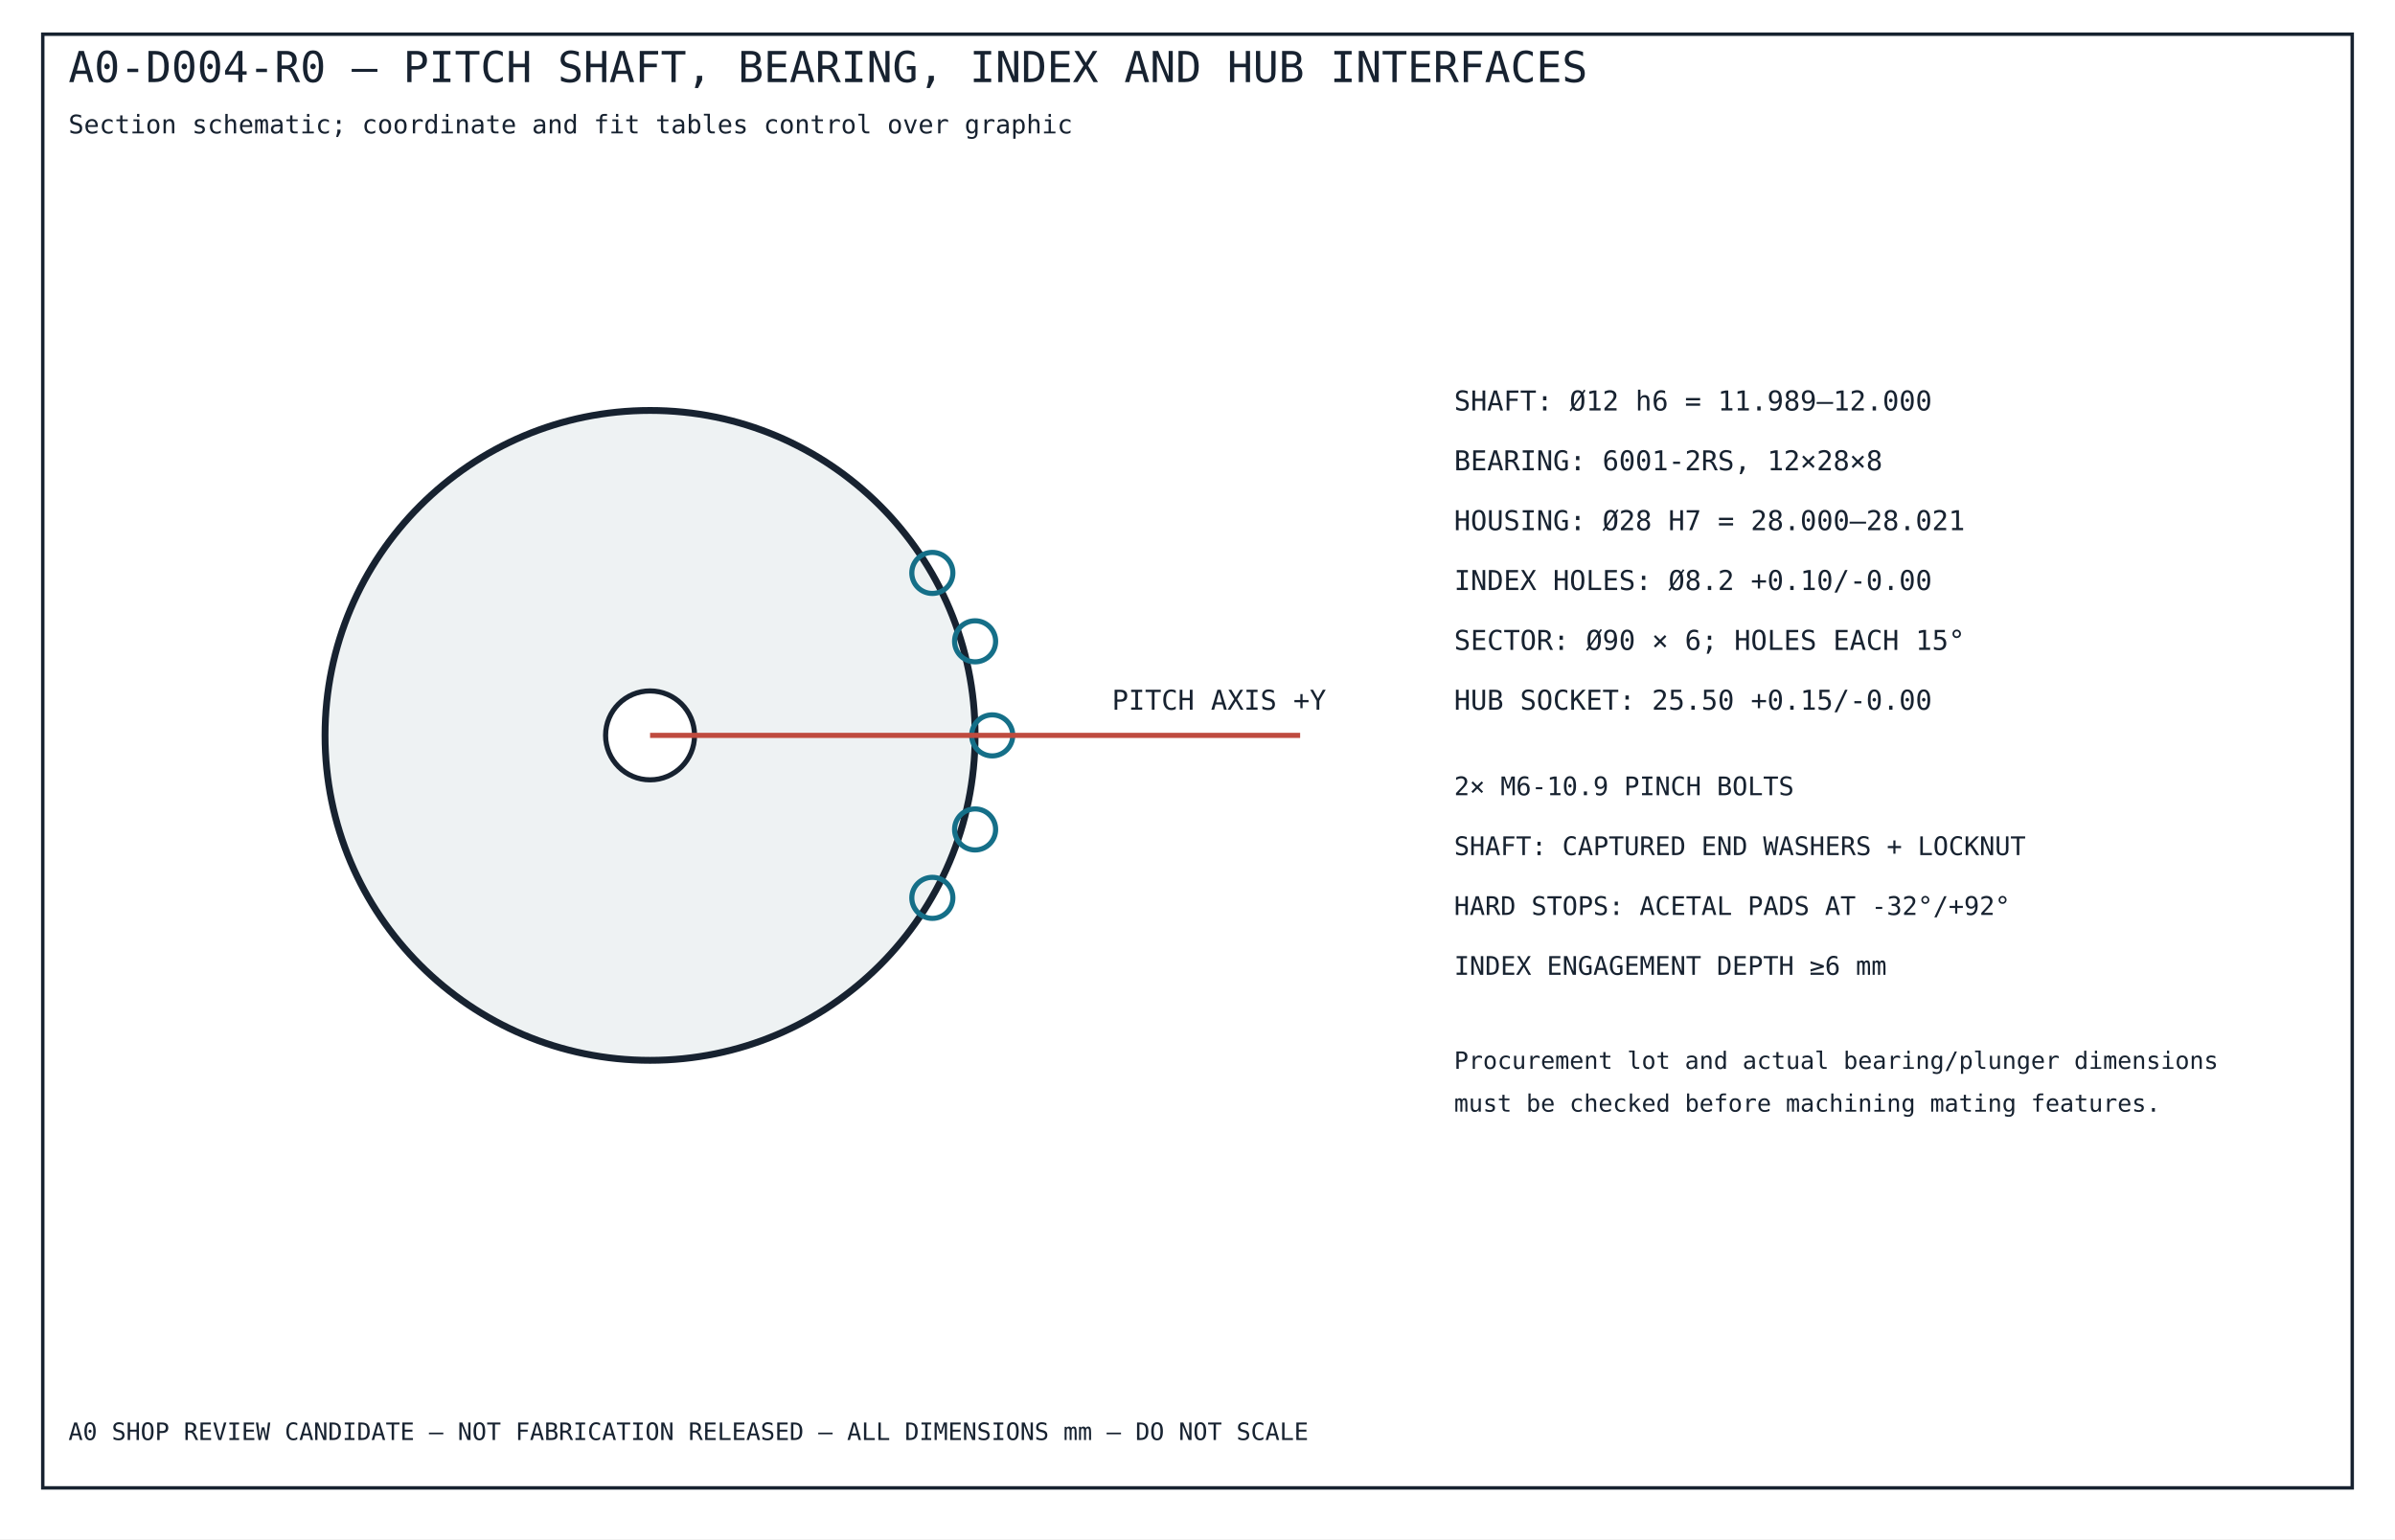
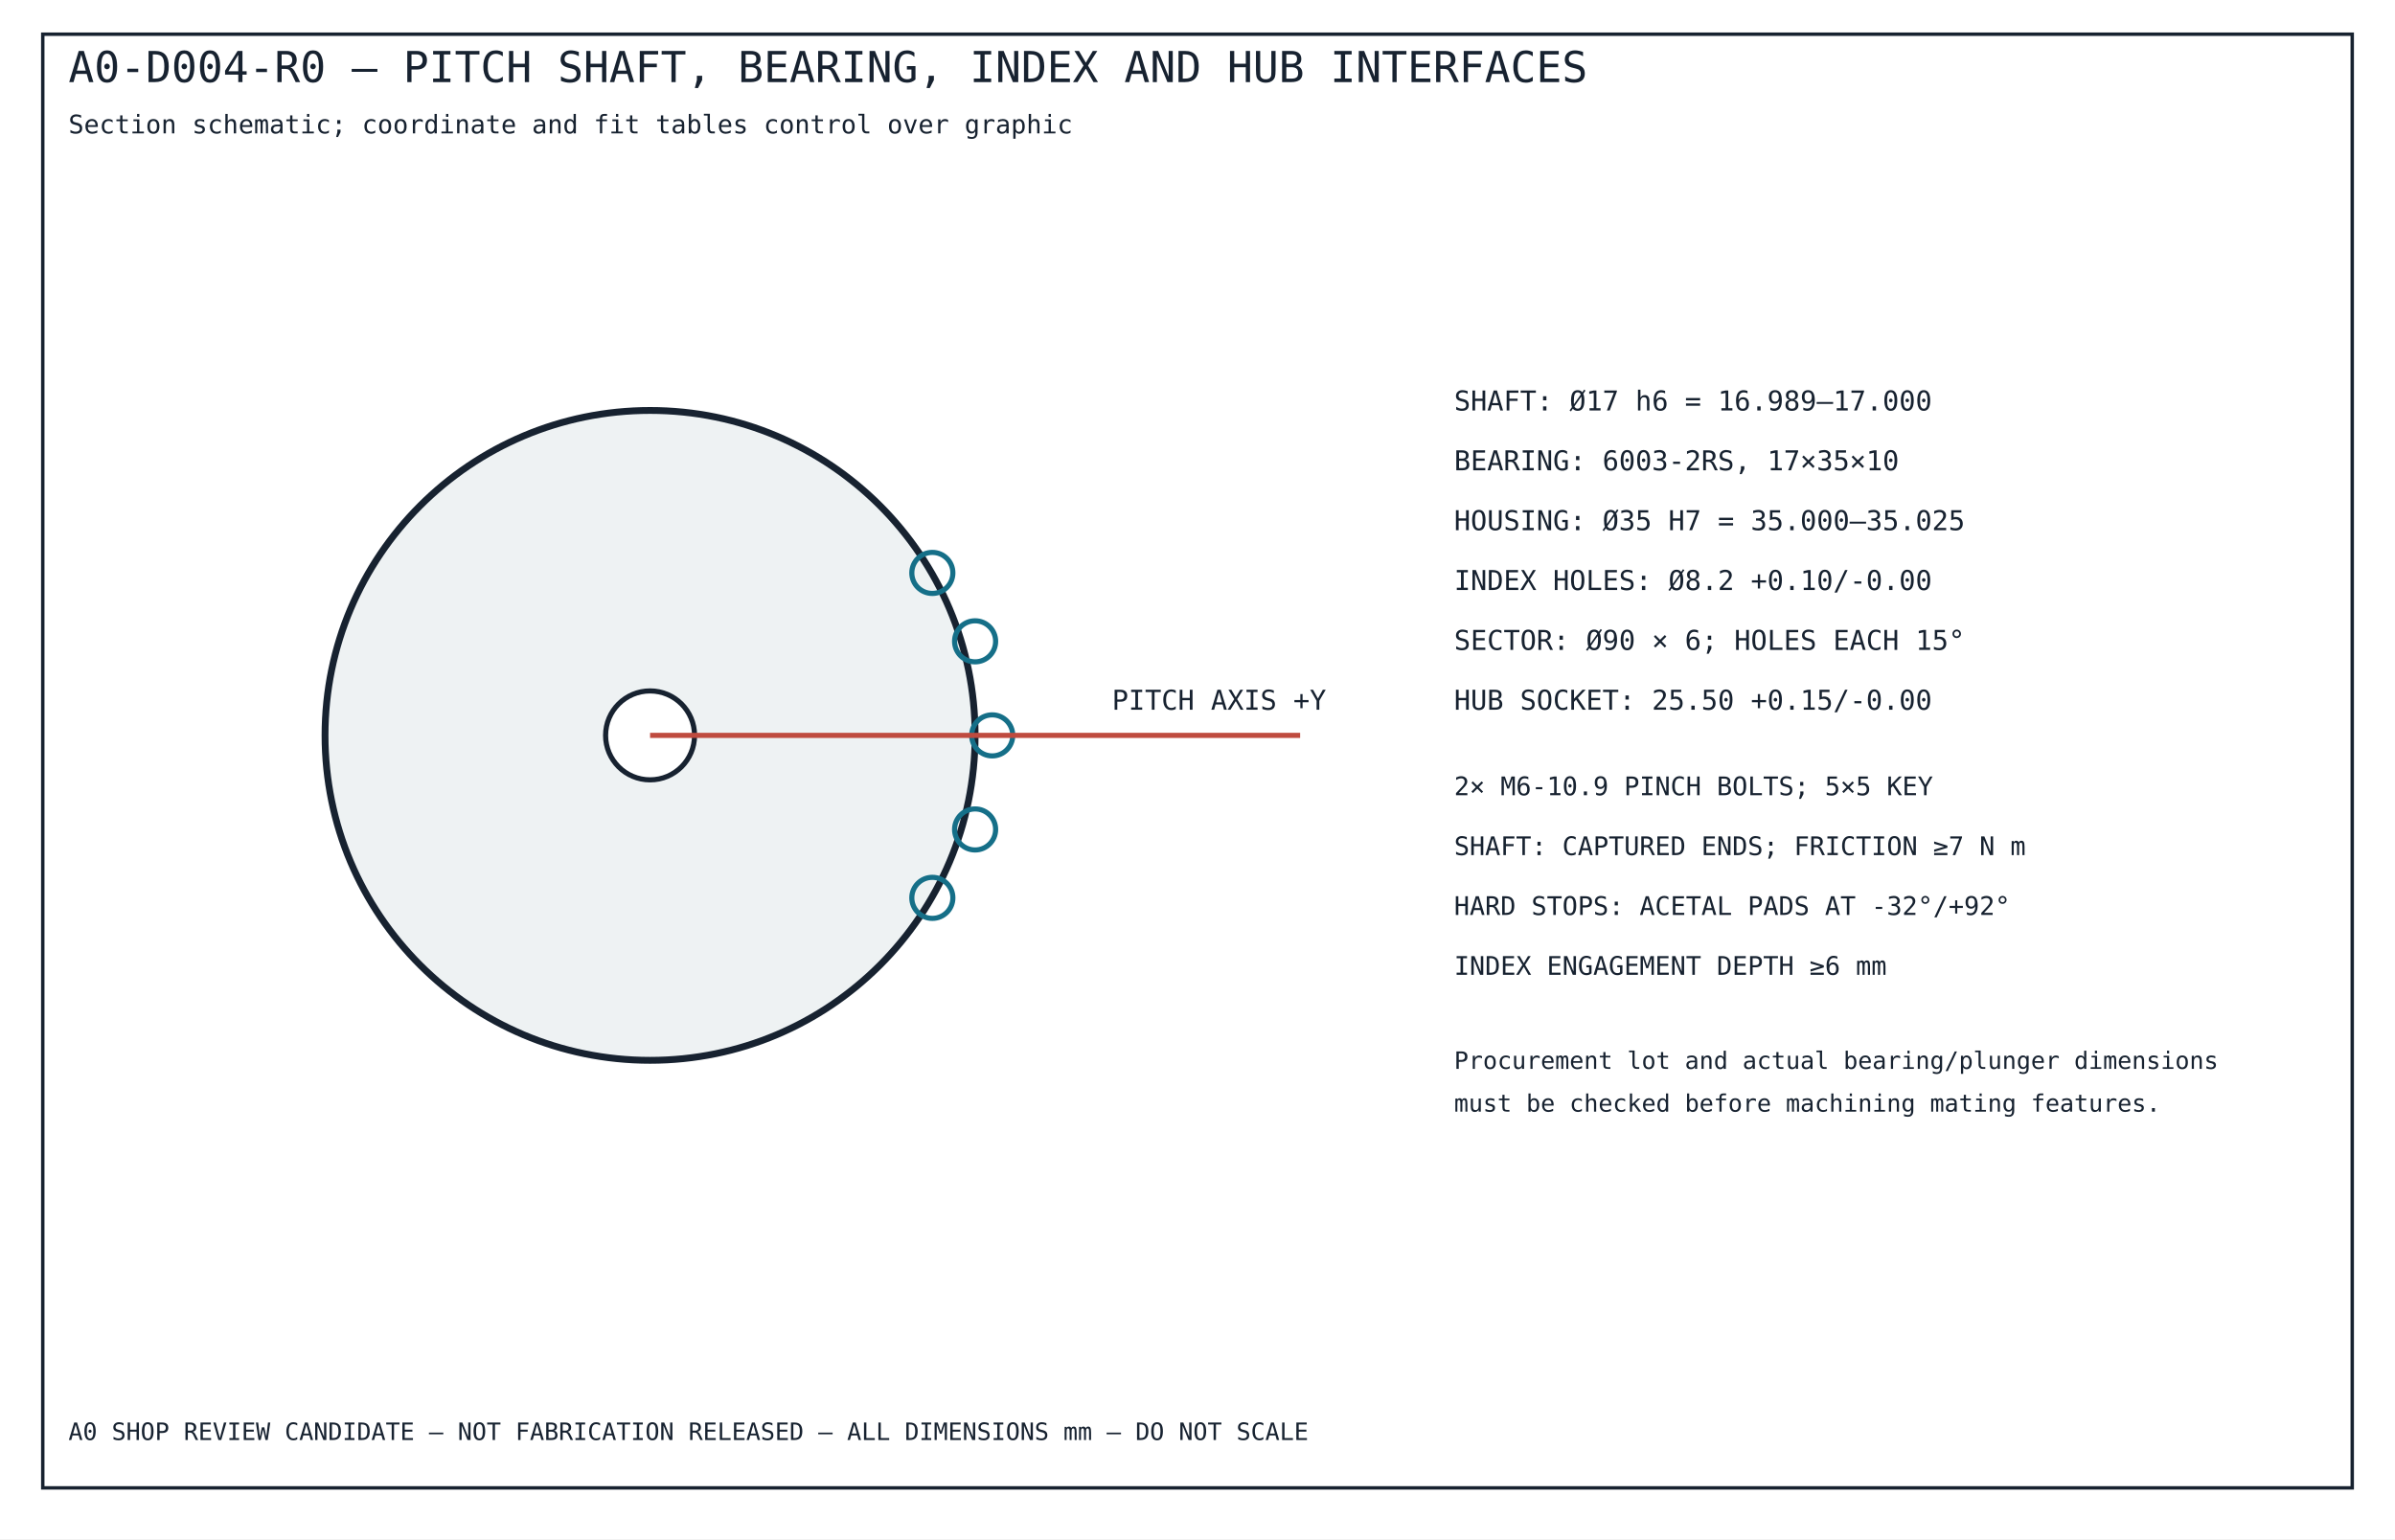
<svg xmlns="http://www.w3.org/2000/svg" width="1400" height="900" viewBox="0 0 1400 900">
  <rect width="1400" height="900" fill="white" />
  <g font-family="monospace" fill="#172230">
    <text x="40" y="48" font-size="25">A0-D004-R0 — PITCH SHAFT, BEARING, INDEX AND HUB INTERFACES</text>
    <text x="40" y="78" font-size="15">Section schematic; coordinate and fit tables control over graphic</text>
    <rect x="25" y="20" width="1350" height="850" fill="none" stroke="#172230" stroke-width="2" />
    <circle cx="380" cy="430" r="190" fill="#eef2f3" stroke="#172230" stroke-width="4" />
    <circle cx="380" cy="430" r="26" fill="white" stroke="#172230" stroke-width="3" />
    <g fill="none" stroke="#156f88" stroke-width="3">
      <circle cx="545" cy="335" r="12" />
      <circle cx="570" cy="375" r="12" />
      <circle cx="580" cy="430" r="12" />
      <circle cx="570" cy="485" r="12" />
      <circle cx="545" cy="525" r="12" />
    </g>
    <line x1="380" y1="430" x2="760" y2="430" stroke="#bf4b3f" stroke-width="3" />
    <text x="650" y="415" font-size="16">PITCH AXIS +Y</text>
-     <text x="850" y="240" font-size="16">SHAFT: Ø12 h6 = 11.989–12.000</text>
-     <text x="850" y="275" font-size="16">BEARING: 6001-2RS, 12×28×8</text>
-     <text x="850" y="310" font-size="16">HOUSING: Ø28 H7 = 28.000–28.021</text>
+     <text x="850" y="240" font-size="16">SHAFT: Ø17 h6 = 16.989–17.000</text>
+     <text x="850" y="275" font-size="16">BEARING: 6003-2RS, 17×35×10</text>
+     <text x="850" y="310" font-size="16">HOUSING: Ø35 H7 = 35.000–35.025</text>
    <text x="850" y="345" font-size="16">INDEX HOLES: Ø8.2 +0.10/-0.00</text>
    <text x="850" y="380" font-size="16">SECTOR: Ø90 × 6; HOLES EACH 15°</text>
    <text x="850" y="415" font-size="16">HUB SOCKET: 25.50 +0.15/-0.00</text>
-     <text x="850" y="465" font-size="15">2× M6-10.9 PINCH BOLTS</text>
-     <text x="850" y="500" font-size="15">SHAFT: CAPTURED END WASHERS + LOCKNUT</text>
+     <text x="850" y="465" font-size="15">2× M6-10.9 PINCH BOLTS; 5×5 KEY</text>
+     <text x="850" y="500" font-size="15">SHAFT: CAPTURED ENDS; FRICTION ≥7 N m</text>
    <text x="850" y="535" font-size="15">HARD STOPS: ACETAL PADS AT -32°/+92°</text>
    <text x="850" y="570" font-size="15">INDEX ENGAGEMENT DEPTH ≥6 mm</text>
    <text x="850" y="625" font-size="14">Procurement lot and actual bearing/plunger dimensions</text>
    <text x="850" y="650" font-size="14">must be checked before machining mating features.</text>
    <text x="40" y="842" font-size="14">A0 SHOP REVIEW CANDIDATE — NOT FABRICATION RELEASED — ALL DIMENSIONS mm — DO NOT SCALE</text>
  </g>
</svg>
